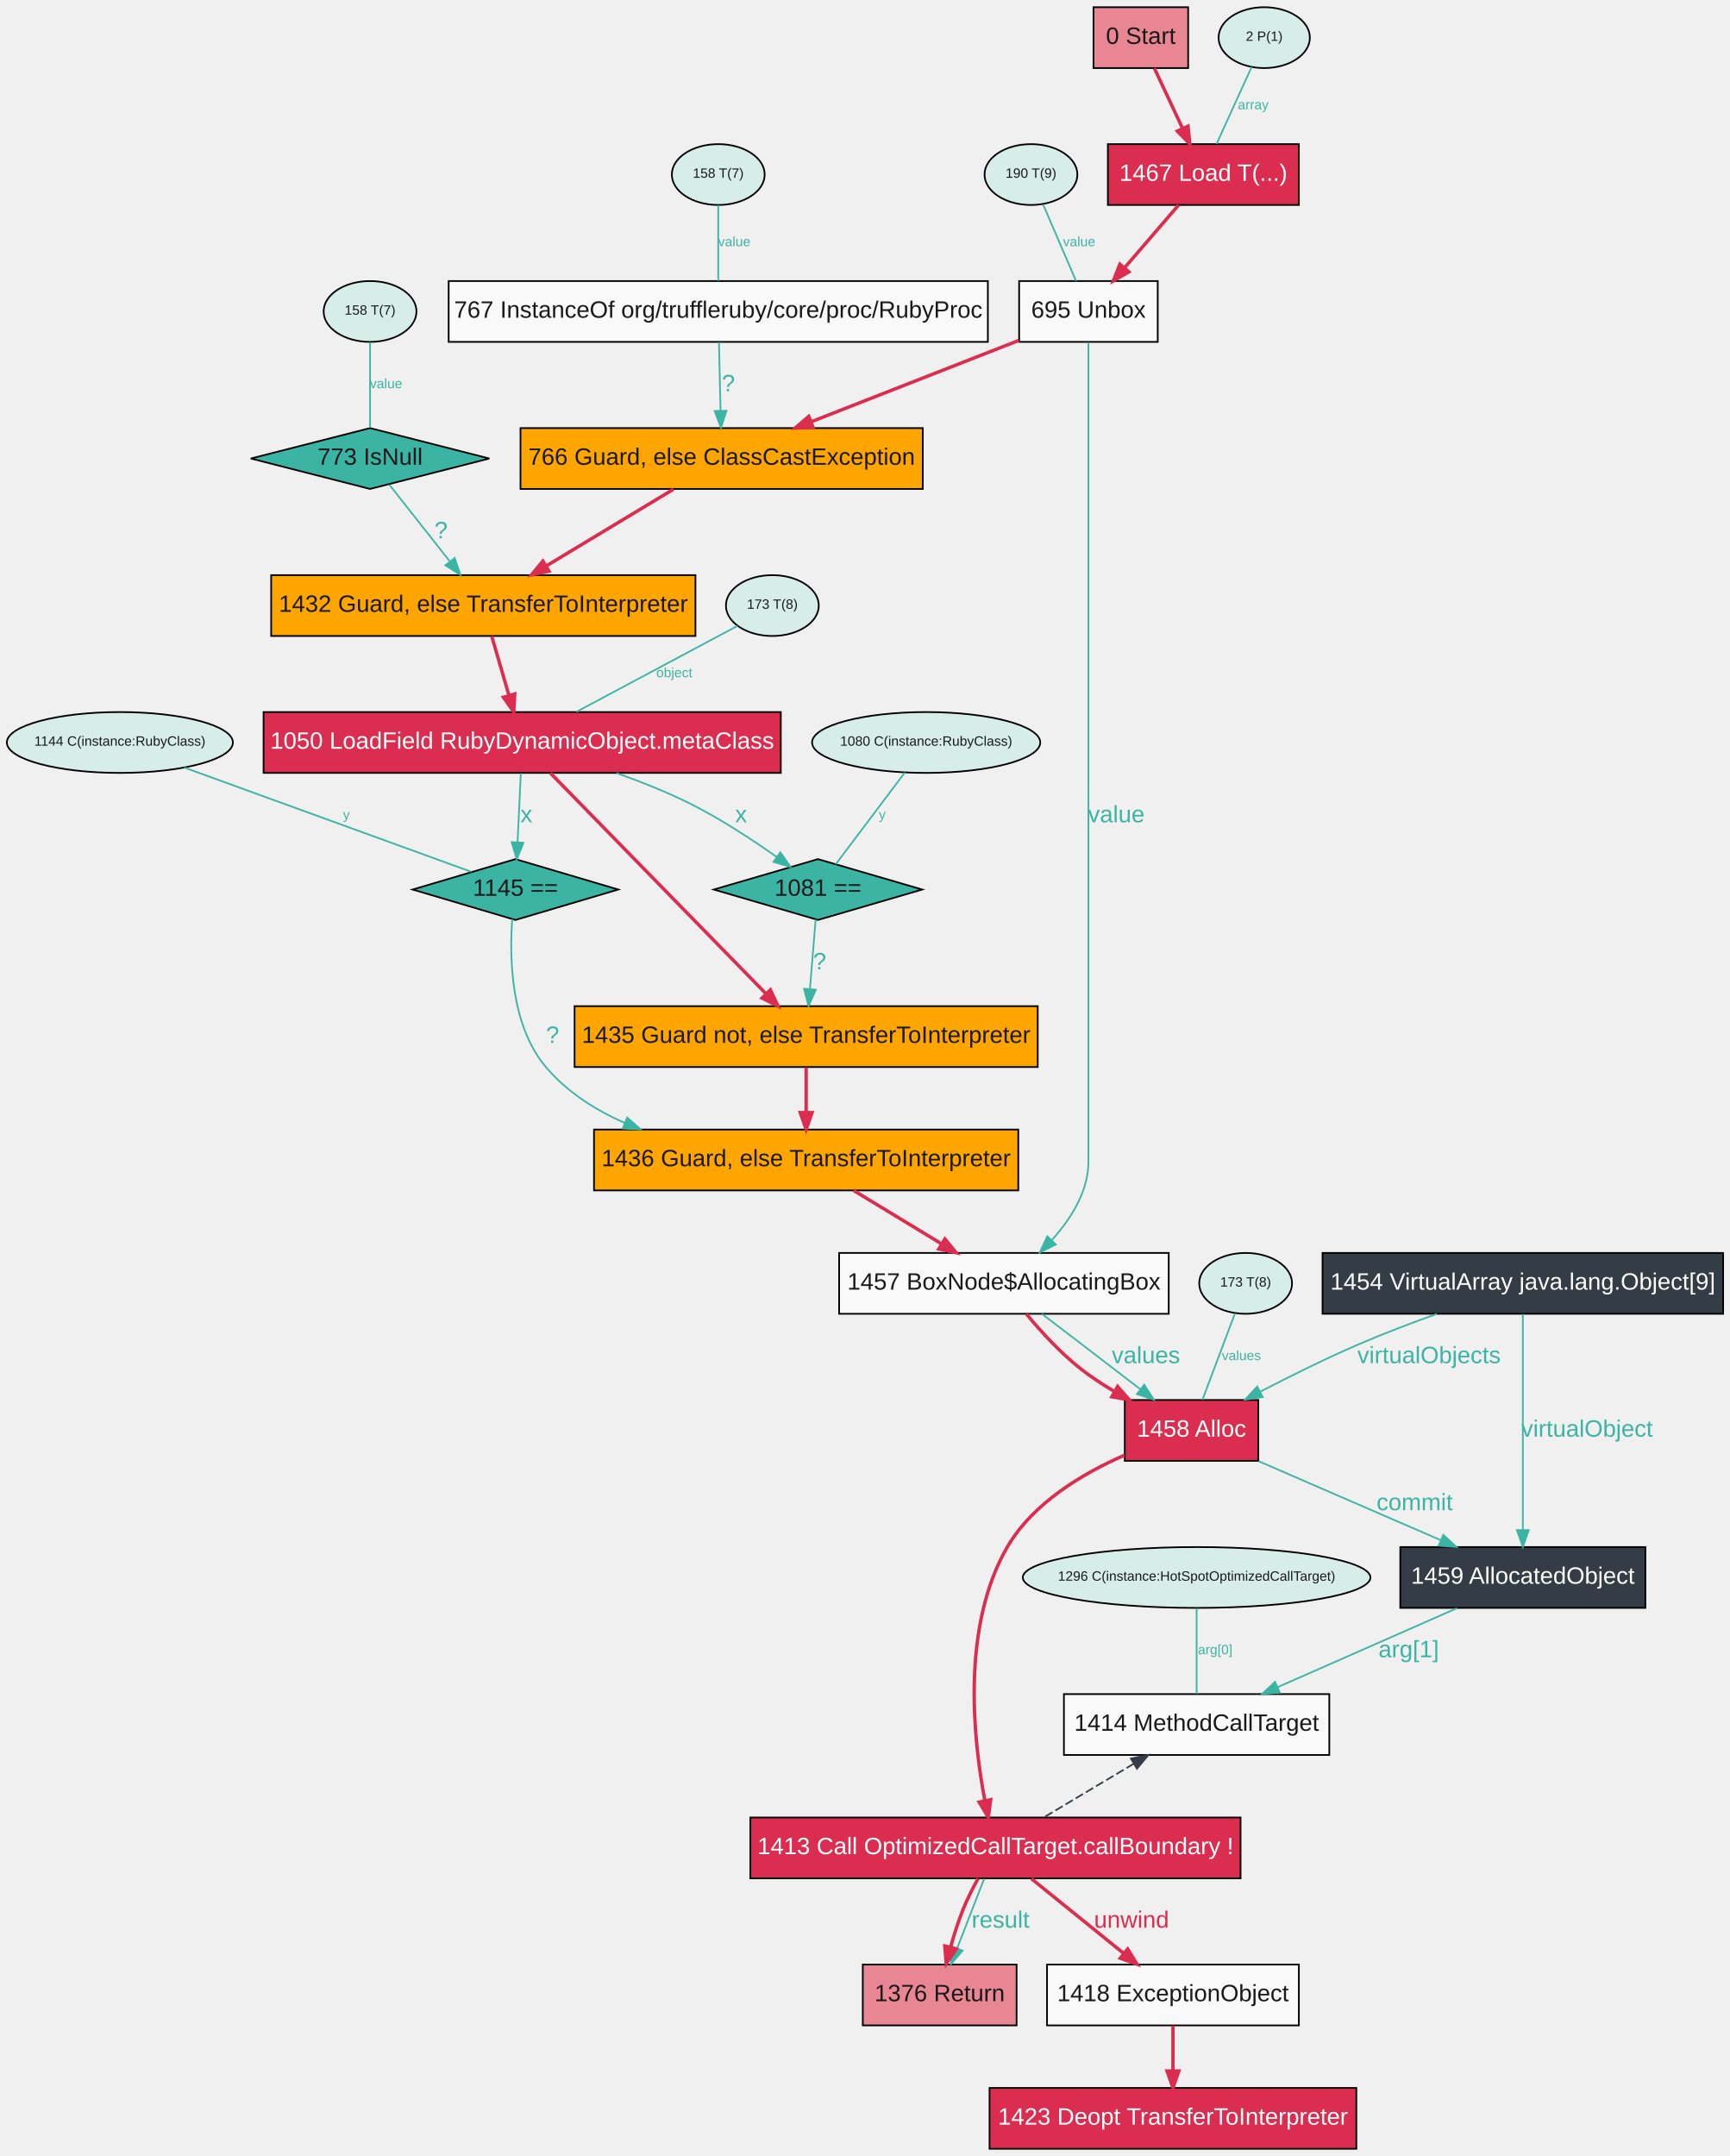
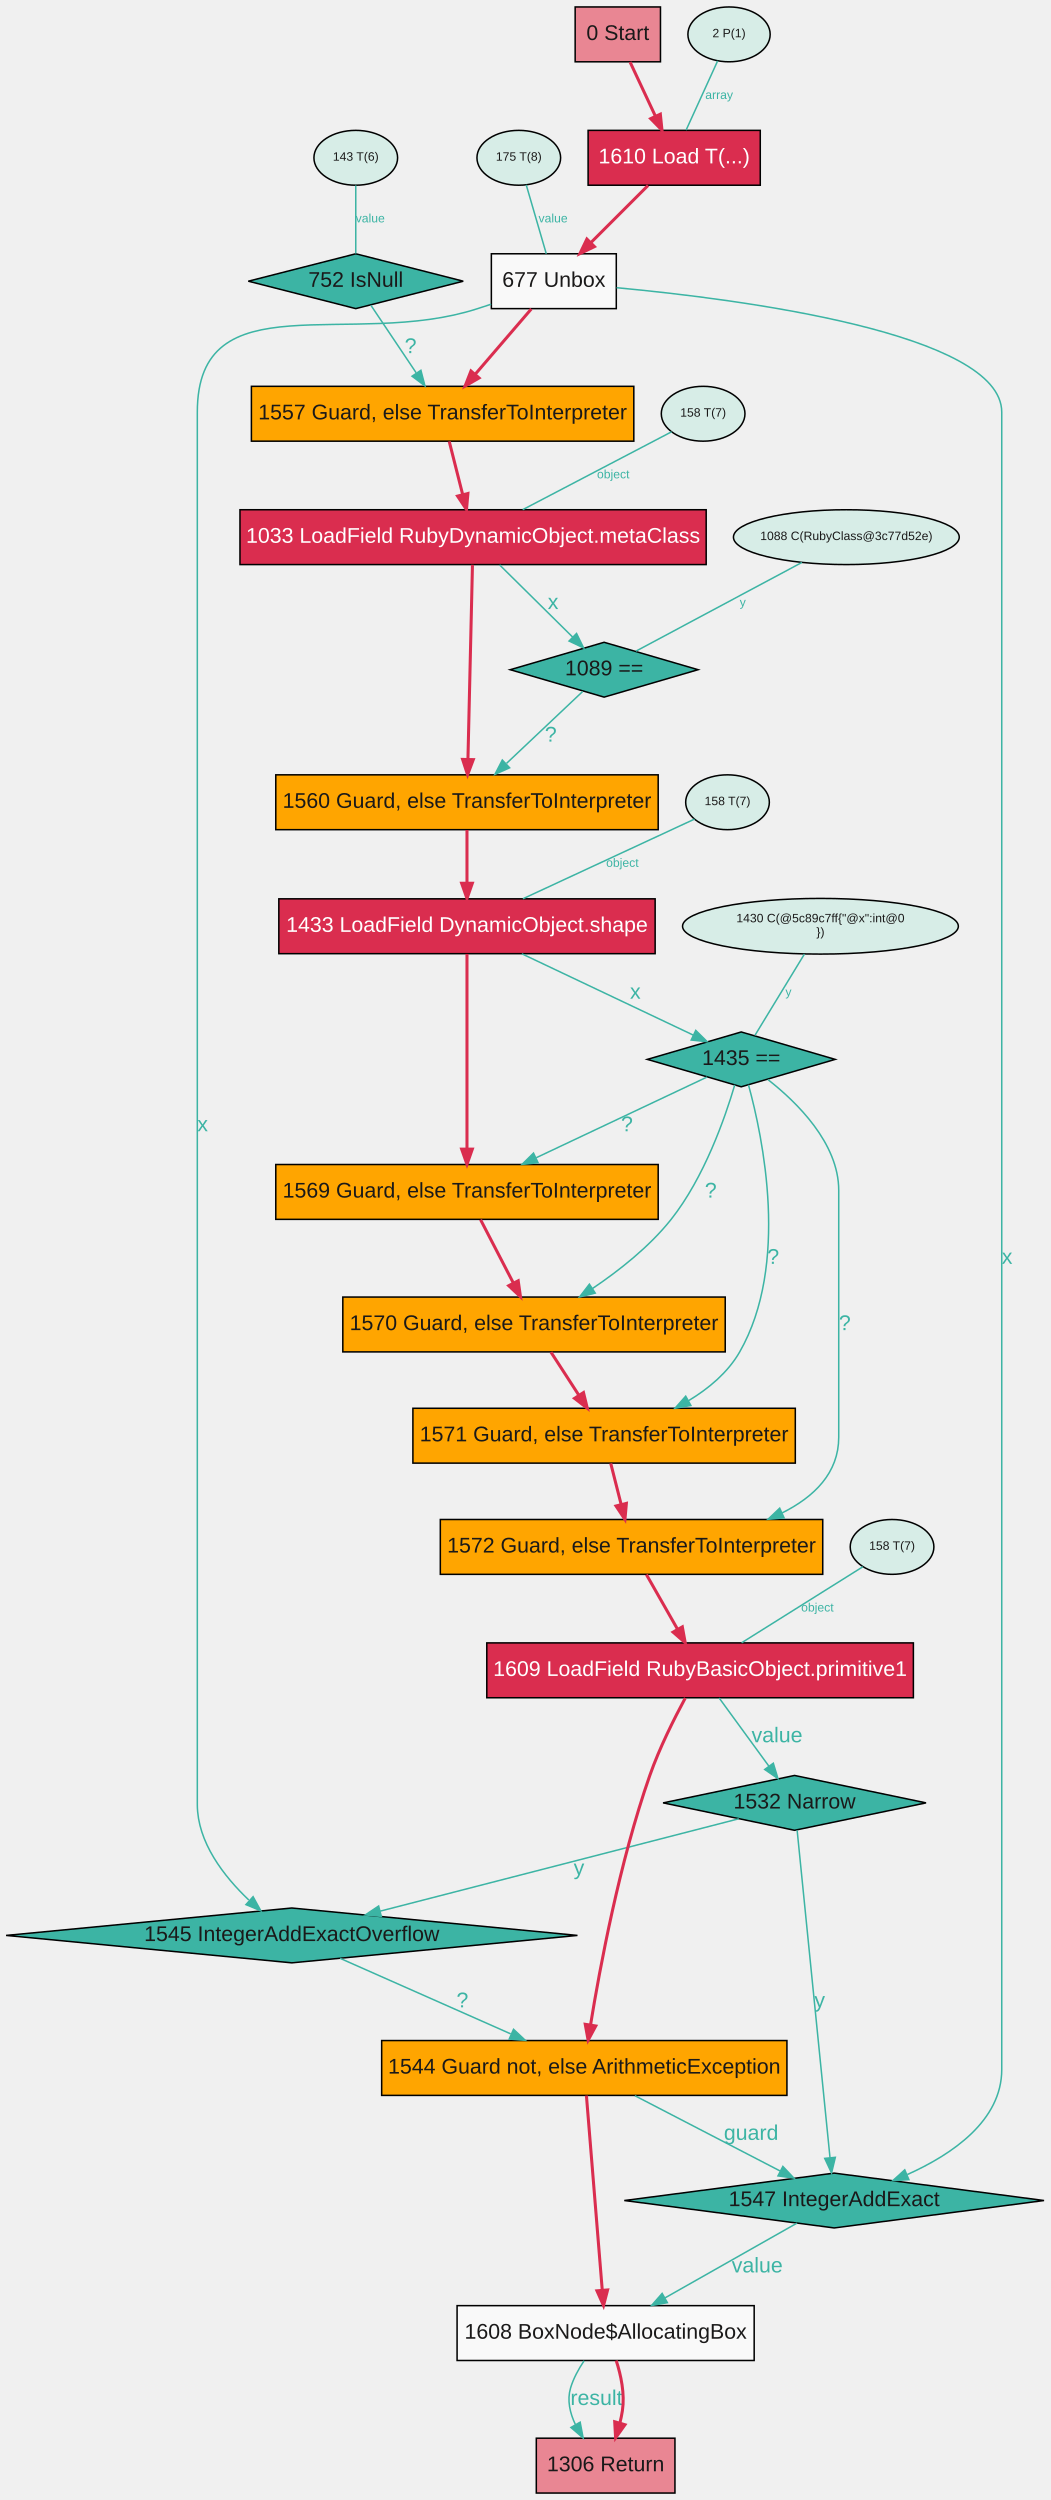
- <svg xmlns="http://www.w3.org/2000/svg" width="1023pt" height="1275pt" viewBox="0.00 0.00 1023.43 1275.00">
-   <g id="graph0" class="graph" transform="scale(1 1) rotate(0) translate(4 1271)">
+ <svg xmlns="http://www.w3.org/2000/svg" width="689pt" height="1640pt" viewBox="0.00 0.00 689.38 1639.77">
+   <g id="graph0" class="graph" transform="scale(1 1) rotate(0) translate(4 1635.77)">
    <g id="node1" class="node">
-       <polygon fill="#e98693" stroke="black" points="698.93,-1267 642.93,-1267 642.93,-1231 698.93,-1231 698.93,-1267" />
-       <text text-anchor="middle" x="670.93" y="-1245.3" font-family="Arial" font-size="14.00" fill="#1a1919">0 Start</text>
+       <polygon fill="#e98693" stroke="black" points="429.51,-1631.77 373.51,-1631.77 373.51,-1595.77 429.51,-1595.77 429.51,-1631.77" />
+       <text text-anchor="middle" x="401.51" y="-1610.07" font-family="Arial" font-size="14.00" fill="#1a1919">0 Start</text>
    </g>
    <g id="node21" class="node">
-       <polygon fill="#da2d4f" stroke="black" points="764.43,-1186 651.43,-1186 651.43,-1150 764.43,-1150 764.43,-1186" />
-       <text text-anchor="middle" x="707.93" y="-1164.3" font-family="Arial" font-size="14.00" fill="#ffffff">1467 Load T(...)</text>
+       <polygon fill="#da2d4f" stroke="black" points="495.01,-1550.77 382.01,-1550.77 382.01,-1514.77 495.01,-1514.77 495.01,-1550.77" />
+       <text text-anchor="middle" x="438.51" y="-1529.07" font-family="Arial" font-size="14.00" fill="#ffffff">1610 Load T(...)</text>
+     </g>
+     <g id="edge38" class="edge">
+       <path fill="none" stroke="#da2d4f" stroke-width="2" d="M409.54,-1595.63C414.39,-1585.28 420.66,-1571.87 426.14,-1560.18" />
+       <polygon fill="#da2d4f" stroke="#da2d4f" stroke-width="2" points="429.42,-1561.42 430.5,-1550.88 423.08,-1558.45 429.42,-1561.42" />
+     </g>
+     <g id="node2" class="node">
+       <polygon fill="#f9f9f9" stroke="black" points="400.51,-1469.77 318.51,-1469.77 318.51,-1433.77 400.51,-1433.77 400.51,-1469.77" />
+       <text text-anchor="middle" x="359.51" y="-1448.07" font-family="Arial" font-size="14.00" fill="#1a1919">677 Unbox</text>
+     </g>
+     <g id="node11" class="node">
+       <polygon fill="#3cb4a4" stroke="black" points="187.51,-384 -0.01,-366 187.51,-348 375.02,-366 187.51,-384" />
+       <text text-anchor="middle" x="187.51" y="-362.3" font-family="Arial" font-size="14.00" fill="#1a1919">1545 IntegerAddExactOverflow</text>
+     </g>
+     <g id="edge12" class="edge">
+       <path fill="none" stroke="#3cb4a4" d="M318.34,-1436.67C315.35,-1435.68 312.39,-1434.71 309.51,-1433.77 226.6,-1406.81 125.51,-1452.95 125.51,-1365.77 125.51,-1365.77 125.51,-1365.77 125.51,-452 125.51,-427.2 142.95,-404.79 159.33,-389.22" />
+       <polygon fill="#3cb4a4" stroke="#3cb4a4" points="162.11,-391.43 167.21,-382.14 157.43,-386.22 162.11,-391.43" />
+       <text text-anchor="middle" x="129.01" y="-893.8" font-family="arial" font-size="14.00" fill="#3cb4a4">x</text>
+     </g>
+     <g id="node12" class="node">
+       <polygon fill="#3cb4a4" stroke="black" points="543.51,-210 405.76,-192 543.51,-174 681.26,-192 543.51,-210" />
+       <text text-anchor="middle" x="543.51" y="-188.3" font-family="Arial" font-size="14.00" fill="#1a1919">1547 IntegerAddExact</text>
+     </g>
+     <g id="edge14" class="edge">
+       <path fill="none" stroke="#3cb4a4" d="M400.7,-1447.5C481.61,-1439.95 653.51,-1417.77 653.51,-1365.77 653.51,-1365.77 653.51,-1365.77 653.51,-278 653.51,-244.46 621.1,-222.29 591.46,-209.02" />
+       <polygon fill="#3cb4a4" stroke="#3cb4a4" points="592.56,-205.69 581.98,-205.03 589.84,-212.14 592.56,-205.69" />
+       <text text-anchor="middle" x="657.01" y="-806.8" font-family="arial" font-size="14.00" fill="#3cb4a4">x</text>
+     </g>
+     <g id="node13" class="node">
+       <polygon fill="#ffa500" stroke="black" points="412.01,-1382.77 161.01,-1382.77 161.01,-1346.77 412.01,-1346.77 412.01,-1382.77" />
+       <text text-anchor="middle" x="286.51" y="-1361.07" font-family="Arial" font-size="14.00" fill="#1a1919">1557 Guard, else TransferToInterpreter</text>
+     </g>
+     <g id="edge1" class="edge">
+       <path fill="none" stroke="#da2d4f" stroke-width="2" d="M344.74,-1433.57C334.15,-1421.24 319.73,-1404.45 307.88,-1390.66" />
+       <polygon fill="#da2d4f" stroke="#da2d4f" stroke-width="2" points="310.43,-1388.25 301.26,-1382.94 305.12,-1392.81 310.43,-1388.25" />
+     </g>
+     <g id="node3" class="node">
+       <polygon fill="#3cb4a4" stroke="black" points="229.51,-1469.77 158.96,-1451.77 229.51,-1433.77 300.06,-1451.77 229.51,-1469.77" />
+       <text text-anchor="middle" x="229.51" y="-1448.07" font-family="Arial" font-size="14.00" fill="#1a1919">752 IsNull</text>
+     </g>
+     <g id="edge17" class="edge">
+       <path fill="none" stroke="#3cb4a4" d="M239.44,-1435.96C247.63,-1423.75 259.44,-1406.14 269.18,-1391.61" />
+       <polygon fill="#3cb4a4" stroke="#3cb4a4" points="272.26,-1393.3 274.93,-1383.04 266.45,-1389.4 272.26,-1393.3" />
+       <text text-anchor="middle" x="265.51" y="-1404.57" font-family="arial" font-size="14.00" fill="#3cb4a4">?</text>
+     </g>
+     <g id="node4" class="node">
+       <polygon fill="#da2d4f" stroke="black" points="459.51,-1301.77 153.51,-1301.77 153.51,-1265.77 459.51,-1265.77 459.51,-1301.77" />
+       <text text-anchor="middle" x="306.51" y="-1280.07" font-family="Arial" font-size="14.00" fill="#ffffff">1033 LoadField RubyDynamicObject.metaClass</text>
+     </g>
+     <g id="node5" class="node">
+       <polygon fill="#3cb4a4" stroke="black" points="392.51,-1214.77 330.84,-1196.77 392.51,-1178.77 454.18,-1196.77 392.51,-1214.77" />
+       <text text-anchor="middle" x="392.51" y="-1193.07" font-family="Arial" font-size="14.00" fill="#1a1919">1089 ==</text>
+     </g>
+     <g id="edge3" class="edge">
+       <path fill="none" stroke="#3cb4a4" d="M323.91,-1265.57C337.79,-1251.85 357.26,-1232.61 371.91,-1218.13" />
+       <polygon fill="#3cb4a4" stroke="#3cb4a4" points="374.42,-1220.56 379.08,-1211.04 369.5,-1215.59 374.42,-1220.56" />
+       <text text-anchor="middle" x="359.01" y="-1236.57" font-family="arial" font-size="14.00" fill="#3cb4a4">x</text>
+     </g>
+     <g id="node14" class="node">
+       <polygon fill="#ffa500" stroke="black" points="428.01,-1127.77 177.01,-1127.77 177.01,-1091.77 428.01,-1091.77 428.01,-1127.77" />
+       <text text-anchor="middle" x="302.51" y="-1106.07" font-family="Arial" font-size="14.00" fill="#1a1919">1560 Guard, else TransferToInterpreter</text>
+     </g>
+     <g id="edge2" class="edge">
+       <path fill="none" stroke="#da2d4f" stroke-width="2" d="M306.11,-1265.65C305.42,-1235.77 303.98,-1173.88 303.14,-1138.04" />
+       <polygon fill="#da2d4f" stroke="#da2d4f" stroke-width="2" points="306.64,-1137.74 302.9,-1127.82 299.64,-1137.9 306.64,-1137.74" />
+     </g>
+     <g id="edge19" class="edge">
+       <path fill="none" stroke="#3cb4a4" d="M378.45,-1182.49C365.1,-1169.89 344.73,-1150.65 328.45,-1135.27" />
+       <polygon fill="#3cb4a4" stroke="#3cb4a4" points="330.5,-1132.39 320.83,-1128.07 325.7,-1137.48 330.5,-1132.39" />
+       <text text-anchor="middle" x="357.51" y="-1149.57" font-family="arial" font-size="14.00" fill="#3cb4a4">?</text>
+     </g>
+     <g id="node6" class="node">
+       <polygon fill="#e98693" stroke="black" points="439.01,-36 348.01,-36 348.01,0 439.01,0 439.01,-36" />
+       <text text-anchor="middle" x="393.51" y="-14.3" font-family="Arial" font-size="14.00" fill="#1a1919">1306 Return</text>
+     </g>
+     <g id="node7" class="node">
+       <polygon fill="#da2d4f" stroke="black" points="426.01,-1046.38 179.01,-1046.38 179.01,-1010.38 426.01,-1010.38 426.01,-1046.38" />
+       <text text-anchor="middle" x="302.51" y="-1024.68" font-family="Arial" font-size="14.00" fill="#ffffff">1433 LoadField DynamicObject.shape</text>
+     </g>
+     <g id="node8" class="node">
+       <polygon fill="#3cb4a4" stroke="black" points="482.51,-959 420.84,-941 482.51,-923 544.18,-941 482.51,-959" />
+       <text text-anchor="middle" x="482.51" y="-937.3" font-family="Arial" font-size="14.00" fill="#1a1919">1435 ==</text>
+     </g>
+     <g id="edge7" class="edge">
+       <path fill="none" stroke="#3cb4a4" d="M338.5,-1010.31C371.41,-994.7 419.62,-971.83 451.03,-956.93" />
+       <polygon fill="#3cb4a4" stroke="#3cb4a4" points="452.67,-960.03 460.21,-952.58 449.67,-953.7 452.67,-960.03" />
+       <text text-anchor="middle" x="413.01" y="-980.8" font-family="arial" font-size="14.00" fill="#3cb4a4">x</text>
+     </g>
+     <g id="node15" class="node">
+       <polygon fill="#ffa500" stroke="black" points="428.01,-872 177.01,-872 177.01,-836 428.01,-836 428.01,-872" />
+       <text text-anchor="middle" x="302.51" y="-850.3" font-family="Arial" font-size="14.00" fill="#1a1919">1569 Guard, else TransferToInterpreter</text>
+     </g>
+     <g id="edge6" class="edge">
+       <path fill="none" stroke="#da2d4f" stroke-width="2" d="M302.51,-1010.23C302.51,-980.28 302.51,-918.25 302.51,-882.33" />
+       <polygon fill="#da2d4f" stroke="#da2d4f" stroke-width="2" points="306.01,-882.09 302.51,-872.09 299.01,-882.09 306.01,-882.09" />
+     </g>
+     <g id="edge21" class="edge">
+       <path fill="none" stroke="#3cb4a4" d="M460.07,-929.41C432.13,-916.21 383.71,-893.35 347.9,-876.43" />
+       <polygon fill="#3cb4a4" stroke="#3cb4a4" points="349.16,-873.16 338.63,-872.06 346.17,-879.49 349.16,-873.16" />
+       <text text-anchor="middle" x="407.51" y="-893.8" font-family="arial" font-size="14.00" fill="#3cb4a4">?</text>
+     </g>
+     <g id="node16" class="node">
+       <polygon fill="#ffa500" stroke="black" points="472.01,-785 221.01,-785 221.01,-749 472.01,-749 472.01,-785" />
+       <text text-anchor="middle" x="346.51" y="-763.3" font-family="Arial" font-size="14.00" fill="#1a1919">1570 Guard, else TransferToInterpreter</text>
+     </g>
+     <g id="edge23" class="edge">
+       <path fill="none" stroke="#3cb4a4" d="M478.27,-924.23C471.89,-902.62 458.21,-863.39 436.51,-836 422.29,-818.06 402.3,-802.33 384.77,-790.53" />
+       <polygon fill="#3cb4a4" stroke="#3cb4a4" points="386.68,-787.6 376.39,-785.06 382.85,-793.46 386.68,-787.6" />
+       <text text-anchor="middle" x="462.51" y="-850.3" font-family="arial" font-size="14.00" fill="#3cb4a4">?</text>
+     </g>
+     <g id="node17" class="node">
+       <polygon fill="#ffa500" stroke="black" points="518.01,-712 267.01,-712 267.01,-676 518.01,-676 518.01,-712" />
+       <text text-anchor="middle" x="392.51" y="-690.3" font-family="Arial" font-size="14.00" fill="#1a1919">1571 Guard, else TransferToInterpreter</text>
+     </g>
+     <g id="edge25" class="edge">
+       <path fill="none" stroke="#3cb4a4" d="M487.26,-924.33C496.71,-889.92 514.29,-806.27 481.51,-749 473.78,-735.49 461.17,-724.96 447.85,-716.93" />
+       <polygon fill="#3cb4a4" stroke="#3cb4a4" points="449.47,-713.83 439.03,-712.01 446.06,-719.94 449.47,-713.83" />
+       <text text-anchor="middle" x="503.51" y="-806.8" font-family="arial" font-size="14.00" fill="#3cb4a4">?</text>
+     </g>
+     <g id="node18" class="node">
+       <polygon fill="#ffa500" stroke="black" points="536.01,-639 285.01,-639 285.01,-603 536.01,-603 536.01,-639" />
+       <text text-anchor="middle" x="410.51" y="-617.3" font-family="Arial" font-size="14.00" fill="#1a1919">1572 Guard, else TransferToInterpreter</text>
+     </g>
+     <g id="edge27" class="edge">
+       <path fill="none" stroke="#3cb4a4" d="M500,-927.77C518.95,-912.94 546.51,-886.03 546.51,-855 546.51,-855 546.51,-855 546.51,-693 546.51,-669.58 530.46,-653.87 509.39,-643.34" />
+       <polygon fill="#3cb4a4" stroke="#3cb4a4" points="510.64,-640.06 500.08,-639.14 507.76,-646.44 510.64,-640.06" />
+       <text text-anchor="middle" x="550.51" y="-763.3" font-family="arial" font-size="14.00" fill="#3cb4a4">?</text>
+     </g>
+     <g id="node9" class="node">
+       <polygon fill="#3cb4a4" stroke="black" points="517.51,-471 431.21,-453 517.51,-435 603.81,-453 517.51,-471" />
+       <text text-anchor="middle" x="517.51" y="-449.3" font-family="Arial" font-size="14.00" fill="#1a1919">1532 Narrow</text>
+     </g>
+     <g id="edge13" class="edge">
+       <path fill="none" stroke="#3cb4a4" d="M480.93,-442.58C423.91,-427.89 313.34,-399.41 245.41,-381.91" />
+       <polygon fill="#3cb4a4" stroke="#3cb4a4" points="246.27,-378.52 235.71,-379.42 244.52,-385.3 246.27,-378.52" />
+       <text text-anchor="middle" x="376.01" y="-405.8" font-family="arial" font-size="14.00" fill="#3cb4a4">y</text>
+     </g>
+     <g id="edge15" class="edge">
+       <path fill="none" stroke="#3cb4a4" d="M519.21,-435.01C523.62,-391.1 535.42,-273.6 540.78,-220.15" />
+       <polygon fill="#3cb4a4" stroke="#3cb4a4" points="544.28,-220.36 541.8,-210.06 537.31,-219.66 544.28,-220.36" />
+       <text text-anchor="middle" x="534.01" y="-318.8" font-family="arial" font-size="14.00" fill="#3cb4a4">y</text>
+     </g>
+     <g id="node10" class="node">
+       <polygon fill="#ffa500" stroke="black" points="512.51,-297 246.51,-297 246.51,-261 512.51,-261 512.51,-297" />
+       <text text-anchor="middle" x="379.51" y="-275.3" font-family="Arial" font-size="14.00" fill="#1a1919">1544 Guard not, else ArithmeticException</text>
+     </g>
+     <g id="edge16" class="edge">
+       <path fill="none" stroke="#3cb4a4" d="M412.7,-260.8C440.36,-246.46 479.68,-226.08 507.98,-211.41" />
+       <polygon fill="#3cb4a4" stroke="#3cb4a4" points="509.85,-214.38 517.12,-206.68 506.63,-208.17 509.85,-214.38" />
+       <text text-anchor="middle" x="489.01" y="-231.8" font-family="arial" font-size="14.00" fill="#3cb4a4">guard</text>
+     </g>
+     <g id="node19" class="node">
+       <polygon fill="#f9f9f9" stroke="black" points="491.01,-123 296.01,-123 296.01,-87 491.01,-87 491.01,-123" />
+       <text text-anchor="middle" x="393.51" y="-101.3" font-family="Arial" font-size="14.00" fill="#1a1919">1608 BoxNode$AllocatingBox</text>
+     </g>
+     <g id="edge11" class="edge">
+       <path fill="none" stroke="#da2d4f" stroke-width="2" d="M380.9,-260.88C383.33,-231 388.37,-169.11 391.29,-133.27" />
+       <polygon fill="#da2d4f" stroke="#da2d4f" stroke-width="2" points="394.8,-133.3 392.12,-123.05 387.82,-132.73 394.8,-133.3" />
+     </g>
+     <g id="edge10" class="edge">
+       <path fill="none" stroke="#3cb4a4" d="M219.21,-350.96C249.69,-337.47 296.15,-316.9 331.23,-301.37" />
+       <polygon fill="#3cb4a4" stroke="#3cb4a4" points="333.07,-304.39 340.79,-297.14 330.23,-297.99 333.07,-304.39" />
+       <text text-anchor="middle" x="299.51" y="-318.8" font-family="arial" font-size="14.00" fill="#3cb4a4">?</text>
+     </g>
+     <g id="edge29" class="edge">
+       <path fill="none" stroke="#3cb4a4" d="M519.07,-177.15C495.65,-163.88 459.92,-143.63 432.55,-128.13" />
+       <polygon fill="#3cb4a4" stroke="#3cb4a4" points="434.05,-124.95 423.62,-123.07 430.6,-131.04 434.05,-124.95" />
+       <text text-anchor="middle" x="493.01" y="-144.8" font-family="arial" font-size="14.00" fill="#3cb4a4">value</text>
+     </g>
+     <g id="edge18" class="edge">
+       <path fill="none" stroke="#da2d4f" stroke-width="2" d="M290.85,-1346.63C293.42,-1336.48 296.73,-1323.4 299.64,-1311.89" />
+       <polygon fill="#da2d4f" stroke="#da2d4f" stroke-width="2" points="303.12,-1312.43 302.18,-1301.88 296.33,-1310.71 303.12,-1312.43" />
+     </g>
+     <g id="edge20" class="edge">
+       <path fill="none" stroke="#da2d4f" stroke-width="2" d="M302.51,-1091.54C302.51,-1081.35 302.51,-1068.21 302.51,-1056.63" />
+       <polygon fill="#da2d4f" stroke="#da2d4f" stroke-width="2" points="306.01,-1056.58 302.51,-1046.58 299.01,-1056.58 306.01,-1056.58" />
+     </g>
+     <g id="edge22" class="edge">
+       <path fill="none" stroke="#da2d4f" stroke-width="2" d="M311.41,-835.8C317.61,-823.82 326,-807.62 333.02,-794.06" />
+       <polygon fill="#da2d4f" stroke="#da2d4f" stroke-width="2" points="336.13,-795.67 337.62,-785.18 329.91,-792.45 336.13,-795.67" />
+     </g>
+     <g id="edge24" class="edge">
+       <path fill="none" stroke="#da2d4f" stroke-width="2" d="M357.64,-748.81C363.12,-740.35 369.84,-729.98 375.91,-720.61" />
+       <polygon fill="#da2d4f" stroke="#da2d4f" stroke-width="2" points="378.98,-722.32 381.48,-712.03 373.1,-718.52 378.98,-722.32" />
+     </g>
+     <g id="edge26" class="edge">
+       <path fill="none" stroke="#da2d4f" stroke-width="2" d="M396.87,-675.81C398.92,-667.7 401.42,-657.84 403.72,-648.78" />
+       <polygon fill="#da2d4f" stroke="#da2d4f" stroke-width="2" points="407.13,-649.58 406.19,-639.03 400.34,-647.86 407.13,-649.58" />
+     </g>
+     <g id="node20" class="node">
+       <polygon fill="#da2d4f" stroke="black" points="595.51,-558 315.51,-558 315.51,-522 595.51,-522 595.51,-558" />
+       <text text-anchor="middle" x="455.51" y="-536.3" font-family="Arial" font-size="14.00" fill="#ffffff">1609 LoadField RubyBasicObject.primitive1</text>
+     </g>
+     <g id="edge28" class="edge">
+       <path fill="none" stroke="#da2d4f" stroke-width="2" d="M420.27,-602.86C426.23,-592.4 433.96,-578.83 440.66,-567.06" />
+       <polygon fill="#da2d4f" stroke="#da2d4f" stroke-width="2" points="443.85,-568.53 445.76,-558.11 437.77,-565.07 443.85,-568.53" />
+     </g>
+     <g id="edge5" class="edge">
+       <path fill="none" stroke="#3cb4a4" d="M379.4,-86.84C375.78,-81.46 372.38,-75.27 370.51,-69 368.09,-60.93 370.07,-52.49 373.7,-44.89" />
+       <polygon fill="#3cb4a4" stroke="#3cb4a4" points="376.79,-46.53 378.76,-36.12 370.73,-43.03 376.79,-46.53" />
+       <text text-anchor="middle" x="387.51" y="-57.8" font-family="arial" font-size="14.00" fill="#3cb4a4">result</text>
+     </g>
+     <g id="edge30" class="edge">
+       <path fill="none" stroke="#da2d4f" stroke-width="2" d="M400.45,-86.98C403.57,-77.35 406.21,-65.07 404.51,-54 404.1,-51.32 403.52,-48.56 402.84,-45.83" />
+       <polygon fill="#da2d4f" stroke="#da2d4f" stroke-width="2" points="406.2,-44.83 400.06,-36.2 399.47,-46.78 406.2,-44.83" />
+     </g>
+     <g id="edge9" class="edge">
+       <path fill="none" stroke="#3cb4a4" d="M468.05,-521.8C477.43,-508.94 490.35,-491.23 500.63,-477.14" />
+       <polygon fill="#3cb4a4" stroke="#3cb4a4" points="503.57,-479.04 506.64,-468.9 497.92,-474.92 503.57,-479.04" />
+       <text text-anchor="middle" x="506.01" y="-492.8" font-family="arial" font-size="14.00" fill="#3cb4a4">value</text>
+     </g>
+     <g id="edge31" class="edge">
+       <path fill="none" stroke="#da2d4f" stroke-width="2" d="M445.82,-521.86C438.55,-508.39 428.79,-488.96 422.51,-471 402.68,-414.35 389.75,-344.98 383.63,-307.39" />
+       <polygon fill="#da2d4f" stroke="#da2d4f" stroke-width="2" points="387.04,-306.56 382.02,-297.23 380.13,-307.66 387.04,-306.56" />
+     </g>
+     <g id="edge39" class="edge">
+       <path fill="none" stroke="#da2d4f" stroke-width="2" d="M421.37,-1514.63C410.39,-1503.65 395.99,-1489.25 383.84,-1477.1" />
+       <polygon fill="#da2d4f" stroke="#da2d4f" stroke-width="2" points="386.16,-1474.47 376.62,-1469.88 381.21,-1479.42 386.16,-1474.47" />
+     </g>
+     <g id="node22" class="node">
+       <ellipse fill="#d7ede7" stroke="black" cx="551.51" cy="-1283.77" rx="74.11" ry="18" />
+       <text text-anchor="middle" x="551.51" y="-1281.87" font-family="Arial" font-size="8.00" fill="#1a1919">1088 C(RubyClass@3c77d52e)</text>
+     </g>
+     <g id="edge4" class="edge">
+       <path fill="none" stroke="#3cb4a4" d="M522.35,-1267.18C490.79,-1250.31 441.25,-1223.83 413.38,-1208.93" />
+       <text text-anchor="middle" x="483.51" y="-1238.37" font-family="arial" font-size="8.00" fill="#3cb4a4">y</text>
+     </g>
+     <g id="node23" class="node">
+       <ellipse fill="#d7ede7" stroke="black" cx="534.51" cy="-1028.38" rx="90.52" ry="18.27" />
+       <text text-anchor="middle" x="534.51" y="-1030.98" font-family="Arial" font-size="8.00" fill="#1a1919">1430 C(@5c89c7ff{"@x":int@0</text>
+       <text text-anchor="middle" x="534.51" y="-1021.98" font-family="Arial" font-size="8.00" fill="#1a1919">})</text>
+     </g>
+     <g id="edge8" class="edge">
+       <path fill="none" stroke="#3cb4a4" d="M523.99,-1010.11C514.43,-994.41 500.49,-971.52 491.46,-956.69" />
+       <text text-anchor="middle" x="513.51" y="-982.6" font-family="arial" font-size="8.00" fill="#3cb4a4">y</text>
+     </g>
+     <g id="node24" class="node">
+       <ellipse fill="#d7ede7" stroke="black" cx="229.51" cy="-1532.77" rx="27.46" ry="18" />
+       <text text-anchor="middle" x="229.51" y="-1530.87" font-family="Arial" font-size="8.00" fill="#1a1919">143 T(6)</text>
+     </g>
+     <g id="edge32" class="edge">
+       <path fill="none" stroke="#3cb4a4" d="M229.51,-1514.63C229.51,-1501.38 229.51,-1483.12 229.51,-1469.88" />
+       <text text-anchor="middle" x="239.01" y="-1490.37" font-family="arial" font-size="8.00" fill="#3cb4a4">value</text>
+     </g>
+     <g id="node25" class="node">
+       <ellipse fill="#d7ede7" stroke="black" cx="457.51" cy="-1364.77" rx="27.46" ry="18" />
+       <text text-anchor="middle" x="457.51" y="-1362.87" font-family="Arial" font-size="8.00" fill="#1a1919">158 T(7)</text>
+     </g>
+     <g id="edge33" class="edge">
+       <path fill="none" stroke="#3cb4a4" d="M436.83,-1352.95C411.63,-1339.77 368.75,-1317.33 339.09,-1301.82" />
+       <text text-anchor="middle" x="398.51" y="-1322.37" font-family="arial" font-size="8.00" fill="#3cb4a4">object</text>
+     </g>
+     <g id="node26" class="node">
+       <ellipse fill="#d7ede7" stroke="black" cx="473.51" cy="-1109.77" rx="27.46" ry="18" />
+       <text text-anchor="middle" x="473.51" y="-1107.87" font-family="Arial" font-size="8.00" fill="#1a1919">158 T(7)</text>
    </g>
    <g id="edge34" class="edge">
-       <path fill="none" stroke="#da2d4f" stroke-width="2" d="M678.96,-1230.86C683.81,-1220.51 690.09,-1207.1 695.56,-1195.41" />
-       <polygon fill="#da2d4f" stroke="#da2d4f" stroke-width="2" points="698.85,-1196.65 699.92,-1186.11 692.51,-1193.68 698.85,-1196.65" />
-     </g>
-     <g id="node2" class="node">
-       <polygon fill="#f9f9f9" stroke="black" points="680.93,-1105 598.93,-1105 598.93,-1069 680.93,-1069 680.93,-1105" />
-       <text text-anchor="middle" x="639.93" y="-1083.3" font-family="Arial" font-size="14.00" fill="#1a1919">695 Unbox</text>
-     </g>
-     <g id="node3" class="node">
-       <polygon fill="#ffa500" stroke="black" points="541.93,-1018 303.93,-1018 303.93,-982 541.93,-982 541.93,-1018" />
-       <text text-anchor="middle" x="422.93" y="-996.3" font-family="Arial" font-size="14.00" fill="#1a1919">766 Guard, else ClassCastException</text>
-     </g>
-     <g id="edge1" class="edge">
-       <path fill="none" stroke="#da2d4f" stroke-width="2" d="M598.86,-1069.91C563.97,-1056.25 513.68,-1036.54 475.79,-1021.7" />
-       <polygon fill="#da2d4f" stroke="#da2d4f" stroke-width="2" points="477.03,-1018.43 466.44,-1018.04 474.48,-1024.95 477.03,-1018.43" />
-     </g>
-     <g id="node18" class="node">
-       <polygon fill="#f9f9f9" stroke="black" points="687.43,-530 492.43,-530 492.43,-494 687.43,-494 687.43,-530" />
-       <text text-anchor="middle" x="589.93" y="-508.3" font-family="Arial" font-size="14.00" fill="#1a1919">1457 BoxNode$AllocatingBox</text>
-     </g>
-     <g id="edge20" class="edge">
-       <path fill="none" stroke="#3cb4a4" d="M639.93,-1068.74C639.93,-1051.57 639.93,-1024.46 639.93,-1001 639.93,-1001 639.93,-1001 639.93,-584 639.93,-566.4 629.53,-550.08 618.22,-537.54" />
-       <polygon fill="#3cb4a4" stroke="#3cb4a4" points="620.61,-534.98 611.14,-530.24 615.59,-539.86 620.61,-534.98" />
-       <text text-anchor="middle" x="656.43" y="-784.8" font-family="arial" font-size="14.00" fill="#3cb4a4">value</text>
-     </g>
-     <g id="node14" class="node">
-       <polygon fill="#ffa500" stroke="black" points="407.43,-931 156.43,-931 156.43,-895 407.43,-895 407.43,-931" />
-       <text text-anchor="middle" x="281.93" y="-909.3" font-family="Arial" font-size="14.00" fill="#1a1919">1432 Guard, else TransferToInterpreter</text>
-     </g>
-     <g id="edge3" class="edge">
-       <path fill="none" stroke="#da2d4f" stroke-width="2" d="M394.4,-981.8C372.71,-968.72 342.68,-950.62 319.11,-936.41" />
-       <polygon fill="#da2d4f" stroke="#da2d4f" stroke-width="2" points="320.8,-933.34 310.42,-931.18 317.18,-939.34 320.8,-933.34" />
-     </g>
-     <g id="node4" class="node">
-       <polygon fill="#f9f9f9" stroke="black" points="580.43,-1105 261.43,-1105 261.43,-1069 580.43,-1069 580.43,-1105" />
-       <text text-anchor="middle" x="420.93" y="-1083.3" font-family="Arial" font-size="14.00" fill="#1a1919">767 InstanceOf org/truffleruby/core/proc/RubyProc</text>
-     </g>
-     <g id="edge2" class="edge">
-       <path fill="none" stroke="#3cb4a4" d="M421.34,-1068.8C421.61,-1057.16 421.98,-1041.55 422.29,-1028.24" />
-       <polygon fill="#3cb4a4" stroke="#3cb4a4" points="425.79,-1028.26 422.53,-1018.18 418.79,-1028.09 425.79,-1028.26" />
-       <text text-anchor="middle" x="426.93" y="-1039.8" font-family="arial" font-size="14.00" fill="#3cb4a4">?</text>
-     </g>
-     <g id="node5" class="node">
-       <polygon fill="#3cb4a4" stroke="black" points="214.93,-1018 144.38,-1000 214.93,-982 285.48,-1000 214.93,-1018" />
-       <text text-anchor="middle" x="214.93" y="-996.3" font-family="Arial" font-size="14.00" fill="#1a1919">773 IsNull</text>
-     </g>
-     <g id="edge14" class="edge">
-       <path fill="none" stroke="#3cb4a4" d="M226.3,-984.58C236.04,-972.23 250.29,-954.14 261.93,-939.38" />
-       <polygon fill="#3cb4a4" stroke="#3cb4a4" points="264.99,-941.15 268.43,-931.13 259.49,-936.82 264.99,-941.15" />
-       <text text-anchor="middle" x="256.93" y="-952.8" font-family="arial" font-size="14.00" fill="#3cb4a4">?</text>
-     </g>
-     <g id="node6" class="node">
-       <polygon fill="#da2d4f" stroke="black" points="457.93,-850 151.93,-850 151.93,-814 457.93,-814 457.93,-850" />
-       <text text-anchor="middle" x="304.93" y="-828.3" font-family="Arial" font-size="14.00" fill="#ffffff">1050 LoadField RubyDynamicObject.metaClass</text>
-     </g>
-     <g id="node7" class="node">
-       <polygon fill="#3cb4a4" stroke="black" points="479.93,-763 418.27,-745 479.93,-727 541.6,-745 479.93,-763" />
-       <text text-anchor="middle" x="479.93" y="-741.3" font-family="Arial" font-size="14.00" fill="#1a1919">1081 ==</text>
-     </g>
-     <g id="edge5" class="edge">
-       <path fill="none" stroke="#3cb4a4" d="M360.64,-813.96C375.03,-808.85 390.3,-802.77 403.93,-796 421.97,-787.04 440.9,-774.6 455.35,-764.37" />
-       <polygon fill="#3cb4a4" stroke="#3cb4a4" points="457.66,-767.02 463.73,-758.34 453.57,-761.34 457.66,-767.02" />
-       <text text-anchor="middle" x="434.43" y="-784.8" font-family="arial" font-size="14.00" fill="#3cb4a4">x</text>
-     </g>
-     <g id="node8" class="node">
-       <polygon fill="#3cb4a4" stroke="black" points="300.93,-763 240.1,-745 300.93,-727 361.76,-745 300.93,-763" />
-       <text text-anchor="middle" x="300.93" y="-741.3" font-family="Arial" font-size="14.00" fill="#1a1919">1145 ==</text>
-     </g>
-     <g id="edge7" class="edge">
-       <path fill="none" stroke="#3cb4a4" d="M304.12,-813.8C303.57,-802.09 302.83,-786.34 302.2,-772.97" />
-       <polygon fill="#3cb4a4" stroke="#3cb4a4" points="305.69,-772.71 301.73,-762.89 298.7,-773.04 305.69,-772.71" />
-       <text text-anchor="middle" x="307.43" y="-784.8" font-family="arial" font-size="14.00" fill="#3cb4a4">x</text>
-     </g>
-     <g id="node15" class="node">
-       <polygon fill="#ffa500" stroke="black" points="609.93,-676 335.93,-676 335.93,-640 609.93,-640 609.93,-676" />
-       <text text-anchor="middle" x="472.93" y="-654.3" font-family="Arial" font-size="14.00" fill="#1a1919">1435 Guard not, else TransferToInterpreter</text>
-     </g>
-     <g id="edge4" class="edge">
-       <path fill="none" stroke="#da2d4f" stroke-width="2" d="M321.66,-813.88C351.59,-783.23 414.44,-718.89 448.96,-683.55" />
-       <polygon fill="#da2d4f" stroke="#da2d4f" stroke-width="2" points="451.79,-685.65 456.28,-676.05 446.79,-680.76 451.79,-685.65" />
-     </g>
-     <g id="edge16" class="edge">
-       <path fill="none" stroke="#3cb4a4" d="M478.55,-727.21C477.59,-715.52 476.28,-699.69 475.17,-686.22" />
-       <polygon fill="#3cb4a4" stroke="#3cb4a4" points="478.65,-685.73 474.34,-676.05 471.67,-686.3 478.65,-685.73" />
-       <text text-anchor="middle" x="480.93" y="-697.8" font-family="arial" font-size="14.00" fill="#3cb4a4">?</text>
-     </g>
-     <g id="node16" class="node">
-       <polygon fill="#ffa500" stroke="black" points="598.43,-603 347.43,-603 347.43,-567 598.43,-567 598.43,-603" />
-       <text text-anchor="middle" x="472.93" y="-581.3" font-family="Arial" font-size="14.00" fill="#1a1919">1436 Guard, else TransferToInterpreter</text>
-     </g>
-     <g id="edge18" class="edge">
-       <path fill="none" stroke="#3cb4a4" d="M299.03,-727.47C297.39,-704.99 297.98,-664.75 318.93,-640 331.33,-625.36 347.93,-614.69 365.66,-606.91" />
-       <polygon fill="#3cb4a4" stroke="#3cb4a4" points="367.08,-610.11 375.02,-603.1 364.43,-603.63 367.08,-610.11" />
-       <text text-anchor="middle" x="322.93" y="-654.3" font-family="arial" font-size="14.00" fill="#3cb4a4">?</text>
-     </g>
-     <g id="node9" class="node">
-       <polygon fill="#e98693" stroke="black" points="597.43,-109 506.43,-109 506.43,-73 597.43,-73 597.43,-109" />
-       <text text-anchor="middle" x="551.93" y="-87.3" font-family="Arial" font-size="14.00" fill="#1a1919">1376 Return</text>
-     </g>
-     <g id="node10" class="node">
-       <polygon fill="#da2d4f" stroke="black" points="729.93,-196 439.93,-196 439.93,-160 729.93,-160 729.93,-196" />
-       <text text-anchor="middle" x="584.93" y="-174.3" font-family="Arial" font-size="14.00" fill="#ffffff">1413 Call OptimizedCallTarget.callBoundary !</text>
-     </g>
-     <g id="edge27" class="edge">
-       <path fill="none" stroke="#3cb4a4" d="M578.25,-159.8C573.69,-148.05 567.55,-132.24 562.35,-118.84" />
-       <polygon fill="#3cb4a4" stroke="#3cb4a4" points="565.48,-117.23 558.6,-109.18 558.96,-119.76 565.48,-117.23" />
-       <text text-anchor="middle" x="587.93" y="-130.8" font-family="arial" font-size="14.00" fill="#3cb4a4">result</text>
+       <path fill="none" stroke="#3cb4a4" d="M451.85,-1098.72C423.54,-1085.57 373.54,-1062.36 339.25,-1046.44" />
+       <text text-anchor="middle" x="404.51" y="-1067.37" font-family="arial" font-size="8.00" fill="#3cb4a4">object</text>
+     </g>
+     <g id="node27" class="node">
+       <ellipse fill="#d7ede7" stroke="black" cx="581.51" cy="-621" rx="27.46" ry="18" />
+       <text text-anchor="middle" x="581.51" y="-619.1" font-family="Arial" font-size="8.00" fill="#1a1919">158 T(7)</text>
+     </g>
+     <g id="edge35" class="edge">
+       <path fill="none" stroke="#3cb4a4" d="M562.37,-608C541.17,-594.71 506.8,-573.16 482.79,-558.1" />
+       <text text-anchor="middle" x="532.51" y="-578.6" font-family="arial" font-size="8.00" fill="#3cb4a4">object</text>
+     </g>
+     <g id="node28" class="node">
+       <ellipse fill="#d7ede7" stroke="black" cx="336.51" cy="-1532.77" rx="27.46" ry="18" />
+       <text text-anchor="middle" x="336.51" y="-1530.87" font-family="Arial" font-size="8.00" fill="#1a1919">175 T(8)</text>
    </g>
    <g id="edge36" class="edge">
-       <path fill="none" stroke="#da2d4f" stroke-width="2" d="M574.67,-159.93C571.59,-154.34 568.37,-148.02 565.93,-142 563,-134.76 560.45,-126.7 558.36,-119.2" />
-       <polygon fill="#da2d4f" stroke="#da2d4f" stroke-width="2" points="561.72,-118.23 555.8,-109.44 554.95,-120 561.72,-118.23" />
-     </g>
-     <g id="node12" class="node">
-       <polygon fill="#f9f9f9" stroke="black" points="764.43,-109 615.43,-109 615.43,-73 764.43,-73 764.43,-109" />
-       <text text-anchor="middle" x="689.93" y="-87.3" font-family="Arial" font-size="14.00" fill="#1a1919">1418 ExceptionObject</text>
-     </g>
-     <g id="edge10" class="edge">
-       <path fill="none" stroke="#da2d4f" stroke-width="2" d="M606.18,-159.8C621.84,-147.13 643.32,-129.73 660.61,-115.74" />
-       <polygon fill="#da2d4f" stroke="#da2d4f" stroke-width="2" points="663.15,-118.19 668.72,-109.18 658.74,-112.75 663.15,-118.19" />
-       <text text-anchor="middle" x="665.43" y="-130.8" font-family="arial" font-size="14.00" fill="#da2d4f">unwind</text>
-     </g>
-     <g id="node11" class="node">
-       <polygon fill="#f9f9f9" stroke="black" points="782.43,-269 625.43,-269 625.43,-233 782.43,-233 782.43,-269" />
-       <text text-anchor="middle" x="703.93" y="-247.3" font-family="Arial" font-size="14.00" fill="#1a1919">1414 MethodCallTarget</text>
-     </g>
-     <g id="edge9" class="edge">
-       <path fill="none" stroke="#343d46" stroke-dasharray="5,2" d="M666.76,-227.82C649.62,-217.59 629.57,-205.63 613.62,-196.11" />
-       <polygon fill="#343d46" stroke="#343d46" points="665.05,-230.88 675.43,-232.99 668.64,-224.86 665.05,-230.88" />
-     </g>
-     <g id="node13" class="node">
-       <polygon fill="#da2d4f" stroke="black" points="798.43,-36 581.43,-36 581.43,0 798.43,0 798.43,-36" />
-       <text text-anchor="middle" x="689.93" y="-14.3" font-family="Arial" font-size="14.00" fill="#ffffff">1423 Deopt TransferToInterpreter</text>
-     </g>
-     <g id="edge13" class="edge">
-       <path fill="none" stroke="#da2d4f" stroke-width="2" d="M689.93,-72.81C689.93,-64.79 689.93,-55.05 689.93,-46.07" />
-       <polygon fill="#da2d4f" stroke="#da2d4f" stroke-width="2" points="693.43,-46.03 689.93,-36.03 686.43,-46.03 693.43,-46.03" />
-     </g>
-     <g id="edge15" class="edge">
-       <path fill="none" stroke="#da2d4f" stroke-width="2" d="M286.92,-894.86C289.91,-884.61 293.76,-871.37 297.14,-859.76" />
-       <polygon fill="#da2d4f" stroke="#da2d4f" stroke-width="2" points="300.52,-860.69 299.95,-850.11 293.8,-858.73 300.52,-860.69" />
-     </g>
-     <g id="edge17" class="edge">
-       <path fill="none" stroke="#da2d4f" stroke-width="2" d="M472.93,-639.81C472.93,-631.79 472.93,-622.05 472.93,-613.07" />
-       <polygon fill="#da2d4f" stroke="#da2d4f" stroke-width="2" points="476.43,-613.03 472.93,-603.03 469.43,-613.03 476.43,-613.03" />
-     </g>
-     <g id="edge19" class="edge">
-       <path fill="none" stroke="#da2d4f" stroke-width="2" d="M500.96,-566.99C516.47,-557.58 535.96,-545.76 552.73,-535.57" />
-       <polygon fill="#da2d4f" stroke="#da2d4f" stroke-width="2" points="555,-538.29 561.73,-530.11 551.37,-532.31 555,-538.29" />
-     </g>
-     <g id="node17" class="node">
-       <polygon fill="#343d46" stroke="black" points="1015.43,-530 778.43,-530 778.43,-494 1015.43,-494 1015.43,-530" />
-       <text text-anchor="middle" x="896.93" y="-508.3" font-family="Arial" font-size="14.00" fill="#ffffff">1454 VirtualArray java.lang.Object[9]</text>
-     </g>
-     <g id="node19" class="node">
-       <polygon fill="#da2d4f" stroke="black" points="740.43,-443 661.43,-443 661.43,-407 740.43,-407 740.43,-443" />
-       <text text-anchor="middle" x="700.93" y="-421.3" font-family="Arial" font-size="14.00" fill="#ffffff">1458 Alloc</text>
-     </g>
-     <g id="edge22" class="edge">
-       <path fill="none" stroke="#3cb4a4" d="M846.13,-493.98C831.11,-488.6 814.73,-482.38 799.93,-476 780.36,-467.56 759.2,-457.07 741.49,-447.88" />
-       <polygon fill="#3cb4a4" stroke="#3cb4a4" points="743.05,-444.75 732.57,-443.21 739.8,-450.95 743.05,-444.75" />
-       <text text-anchor="middle" x="841.43" y="-464.8" font-family="arial" font-size="14.00" fill="#3cb4a4">virtualObjects</text>
-     </g>
-     <g id="node20" class="node">
-       <polygon fill="#343d46" stroke="black" points="969.43,-356 824.43,-356 824.43,-320 969.43,-320 969.43,-356" />
-       <text text-anchor="middle" x="896.93" y="-334.3" font-family="Arial" font-size="14.00" fill="#ffffff">1459 AllocatedObject</text>
-     </g>
-     <g id="edge25" class="edge">
-       <path fill="none" stroke="#3cb4a4" d="M896.93,-493.88C896.93,-464 896.93,-402.11 896.93,-366.27" />
-       <polygon fill="#3cb4a4" stroke="#3cb4a4" points="900.43,-366.05 896.93,-356.05 893.43,-366.05 900.43,-366.05" />
-       <text text-anchor="middle" x="934.93" y="-421.3" font-family="arial" font-size="14.00" fill="#3cb4a4">virtualObject</text>
-     </g>
-     <g id="edge21" class="edge">
-       <path fill="none" stroke="#da2d4f" stroke-width="2" d="M603.2,-493.89C611.79,-483.55 623.64,-470.55 635.93,-461 641.85,-456.41 648.45,-452.08 655.12,-448.15" />
-       <polygon fill="#da2d4f" stroke="#da2d4f" stroke-width="2" points="657.19,-451 664.19,-443.04 653.76,-444.9 657.19,-451" />
-     </g>
-     <g id="edge23" class="edge">
-       <path fill="none" stroke="#3cb4a4" d="M612.41,-493.93C619.9,-488.24 628.28,-481.85 635.93,-476 647.29,-467.31 659.73,-457.75 670.67,-449.33" />
-       <polygon fill="#3cb4a4" stroke="#3cb4a4" points="672.91,-452.03 678.69,-443.15 668.63,-446.48 672.91,-452.03" />
-       <text text-anchor="middle" x="673.93" y="-464.8" font-family="arial" font-size="14.00" fill="#3cb4a4">values</text>
-     </g>
-     <g id="edge24" class="edge">
-       <path fill="none" stroke="#da2d4f" stroke-width="2" d="M661.31,-410.35C636.76,-399.65 607.11,-382.13 591.93,-356 564.66,-309.05 571.68,-242.66 578.66,-205.98" />
-       <polygon fill="#da2d4f" stroke="#da2d4f" stroke-width="2" points="582.12,-206.54 580.69,-196.04 575.26,-205.14 582.12,-206.54" />
-     </g>
-     <g id="edge26" class="edge">
-       <path fill="none" stroke="#3cb4a4" d="M740.6,-406.8C771.65,-393.33 814.99,-374.54 848.16,-360.15" />
-       <polygon fill="#3cb4a4" stroke="#3cb4a4" points="849.88,-363.22 857.66,-356.03 847.1,-356.8 849.88,-363.22" />
-       <text text-anchor="middle" x="832.93" y="-377.8" font-family="arial" font-size="14.00" fill="#3cb4a4">commit</text>
-     </g>
-     <g id="edge12" class="edge">
-       <path fill="none" stroke="#3cb4a4" d="M857.88,-319.8C827.3,-306.33 784.63,-287.54 751.96,-273.15" />
-       <polygon fill="#3cb4a4" stroke="#3cb4a4" points="753.16,-269.86 742.6,-269.03 750.34,-276.26 753.16,-269.86" />
-       <text text-anchor="middle" x="829.43" y="-290.8" font-family="arial" font-size="14.00" fill="#3cb4a4">arg[1]</text>
-     </g>
-     <g id="edge35" class="edge">
-       <path fill="none" stroke="#da2d4f" stroke-width="2" d="M693.18,-1149.86C683.91,-1139.09 671.8,-1125.02 661.47,-1113.02" />
-       <polygon fill="#da2d4f" stroke="#da2d4f" stroke-width="2" points="663.84,-1110.4 654.66,-1105.11 658.53,-1114.97 663.84,-1110.4" />
-     </g>
-     <g id="node22" class="node">
-       <ellipse fill="#d7ede7" stroke="black" cx="543.93" cy="-832" rx="67.5" ry="18" />
-       <text text-anchor="middle" x="543.93" y="-830.1" font-family="Arial" font-size="8.00" fill="#1a1919">1080 C(instance:RubyClass)</text>
-     </g>
-     <g id="edge6" class="edge">
-       <path fill="none" stroke="#3cb4a4" d="M531.29,-814.21C519.34,-798.34 501.62,-774.81 490.43,-759.95" />
-       <text text-anchor="middle" x="517.93" y="-786.6" font-family="arial" font-size="8.00" fill="#3cb4a4">y</text>
-     </g>
-     <g id="node23" class="node">
-       <ellipse fill="#d7ede7" stroke="black" cx="66.93" cy="-832" rx="66.87" ry="18" />
-       <text text-anchor="middle" x="66.93" y="-830.1" font-family="Arial" font-size="8.00" fill="#1a1919">1144 C(instance:RubyClass)</text>
-     </g>
-     <g id="edge8" class="edge">
-       <path fill="none" stroke="#3cb4a4" d="M105.05,-817.15C152.84,-799.8 233.49,-770.5 274.81,-755.49" />
-       <text text-anchor="middle" x="200.93" y="-786.6" font-family="arial" font-size="8.00" fill="#3cb4a4">y</text>
-     </g>
-     <g id="node24" class="node">
-       <ellipse fill="#d7ede7" stroke="black" cx="703.93" cy="-338" rx="102.84" ry="18" />
-       <text text-anchor="middle" x="703.93" y="-336.1" font-family="Arial" font-size="8.00" fill="#1a1919">1296 C(instance:HotSpotOptimizedCallTarget)</text>
-     </g>
-     <g id="edge11" class="edge">
-       <path fill="none" stroke="#3cb4a4" d="M703.93,-319.8C703.93,-305.05 703.93,-283.92 703.93,-269.18" />
-       <text text-anchor="middle" x="714.93" y="-292.6" font-family="arial" font-size="8.00" fill="#3cb4a4">arg[0]</text>
-     </g>
-     <g id="node25" class="node">
-       <ellipse fill="#d7ede7" stroke="black" cx="420.93" cy="-1168" rx="27.46" ry="18" />
-       <text text-anchor="middle" x="420.93" y="-1166.1" font-family="Arial" font-size="8.00" fill="#1a1919">158 T(7)</text>
-     </g>
-     <g id="edge28" class="edge">
-       <path fill="none" stroke="#3cb4a4" d="M420.93,-1149.86C420.93,-1136.61 420.93,-1118.35 420.93,-1105.11" />
-       <text text-anchor="middle" x="430.43" y="-1125.6" font-family="arial" font-size="8.00" fill="#3cb4a4">value</text>
-     </g>
-     <g id="node26" class="node">
-       <ellipse fill="#d7ede7" stroke="black" cx="214.93" cy="-1087" rx="27.46" ry="18" />
-       <text text-anchor="middle" x="214.93" y="-1085.1" font-family="Arial" font-size="8.00" fill="#1a1919">158 T(7)</text>
-     </g>
-     <g id="edge29" class="edge">
-       <path fill="none" stroke="#3cb4a4" d="M214.93,-1068.8C214.93,-1054.05 214.93,-1032.92 214.93,-1018.18" />
-       <text text-anchor="middle" x="224.43" y="-1041.6" font-family="arial" font-size="8.00" fill="#3cb4a4">value</text>
-     </g>
-     <g id="node27" class="node">
-       <ellipse fill="#d7ede7" stroke="black" cx="452.93" cy="-913" rx="27.46" ry="18" />
-       <text text-anchor="middle" x="452.93" y="-911.1" font-family="Arial" font-size="8.00" fill="#1a1919">173 T(8)</text>
-     </g>
-     <g id="edge30" class="edge">
-       <path fill="none" stroke="#3cb4a4" d="M432.35,-901.02C407.65,-887.83 365.95,-865.57 337.01,-850.12" />
-       <text text-anchor="middle" x="394.93" y="-870.6" font-family="arial" font-size="8.00" fill="#3cb4a4">object</text>
-     </g>
-     <g id="node28" class="node">
-       <ellipse fill="#d7ede7" stroke="black" cx="732.93" cy="-512" rx="27.46" ry="18" />
-       <text text-anchor="middle" x="732.93" y="-510.1" font-family="Arial" font-size="8.00" fill="#1a1919">173 T(8)</text>
-     </g>
-     <g id="edge31" class="edge">
-       <path fill="none" stroke="#3cb4a4" d="M726.61,-494.21C721.04,-479.4 712.95,-457.93 707.35,-443.05" />
-       <text text-anchor="middle" x="730.43" y="-466.6" font-family="arial" font-size="8.00" fill="#3cb4a4">values</text>
+       <path fill="none" stroke="#3cb4a4" d="M341.39,-1515.02C345.26,-1501.7 350.66,-1483.15 354.56,-1469.77" />
+       <text text-anchor="middle" x="359.01" y="-1490.37" font-family="arial" font-size="8.00" fill="#3cb4a4">value</text>
    </g>
    <g id="node29" class="node">
-       <ellipse fill="#d7ede7" stroke="black" cx="605.93" cy="-1168" rx="27.46" ry="18" />
-       <text text-anchor="middle" x="605.93" y="-1166.1" font-family="Arial" font-size="8.00" fill="#1a1919">190 T(9)</text>
-     </g>
-     <g id="edge32" class="edge">
-       <path fill="none" stroke="#3cb4a4" d="M613.14,-1150.25C618.87,-1136.93 626.86,-1118.38 632.62,-1105" />
-       <text text-anchor="middle" x="634.43" y="-1125.6" font-family="arial" font-size="8.00" fill="#3cb4a4">value</text>
-     </g>
-     <g id="node30" class="node">
-       <ellipse fill="#d7ede7" stroke="black" cx="743.93" cy="-1249" rx="27" ry="18" />
-       <text text-anchor="middle" x="743.93" y="-1247.1" font-family="Arial" font-size="8.00" fill="#1a1919">2 P(1)</text>
-     </g>
-     <g id="edge33" class="edge">
-       <path fill="none" stroke="#3cb4a4" d="M736.47,-1231.63C730.42,-1218.34 721.91,-1199.67 715.76,-1186.17" />
-       <text text-anchor="middle" x="737.43" y="-1206.6" font-family="arial" font-size="8.00" fill="#3cb4a4">array</text>
+       <ellipse fill="#d7ede7" stroke="black" cx="474.51" cy="-1613.77" rx="27" ry="18" />
+       <text text-anchor="middle" x="474.51" y="-1611.87" font-family="Arial" font-size="8.00" fill="#1a1919">2 P(1)</text>
+     </g>
+     <g id="edge37" class="edge">
+       <path fill="none" stroke="#3cb4a4" d="M467.05,-1596.4C460.99,-1583.11 452.48,-1564.43 446.33,-1550.94" />
+       <text text-anchor="middle" x="468.01" y="-1571.37" font-family="arial" font-size="8.00" fill="#3cb4a4">array</text>
    </g>
  </g>
</svg>
